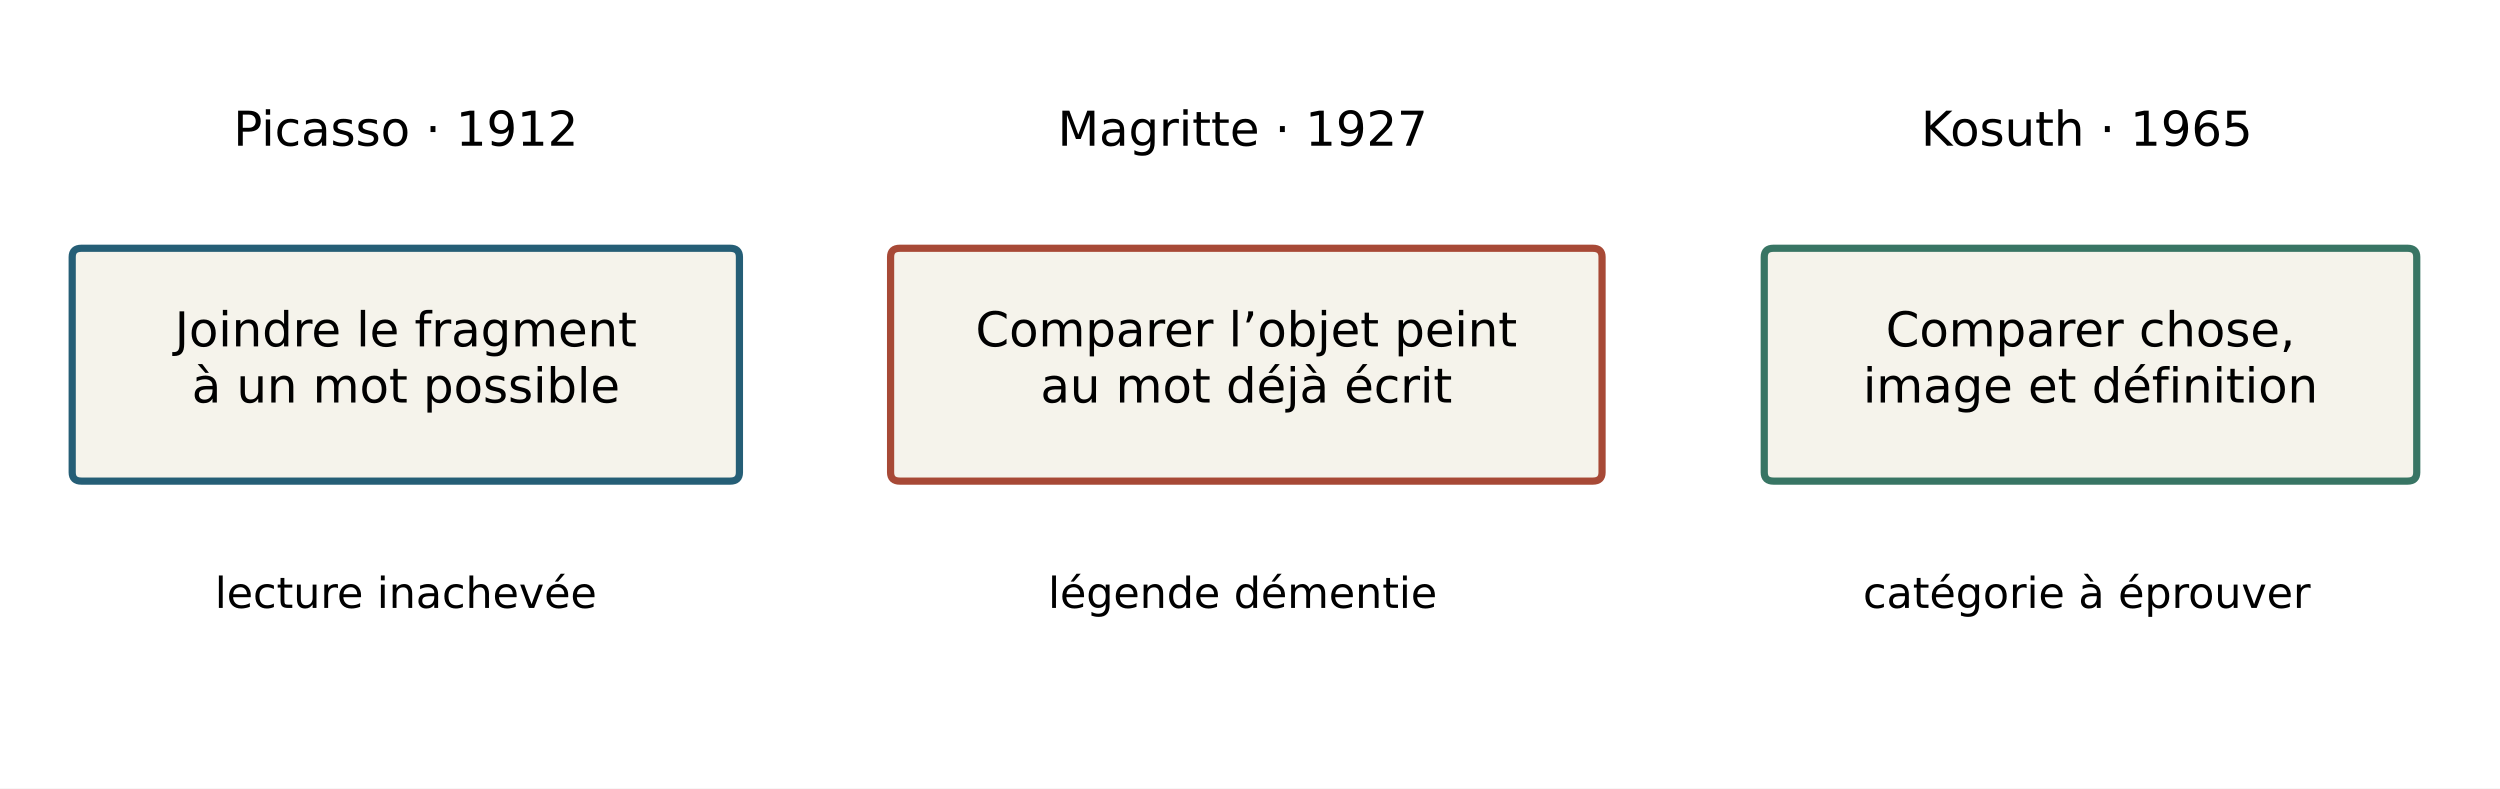
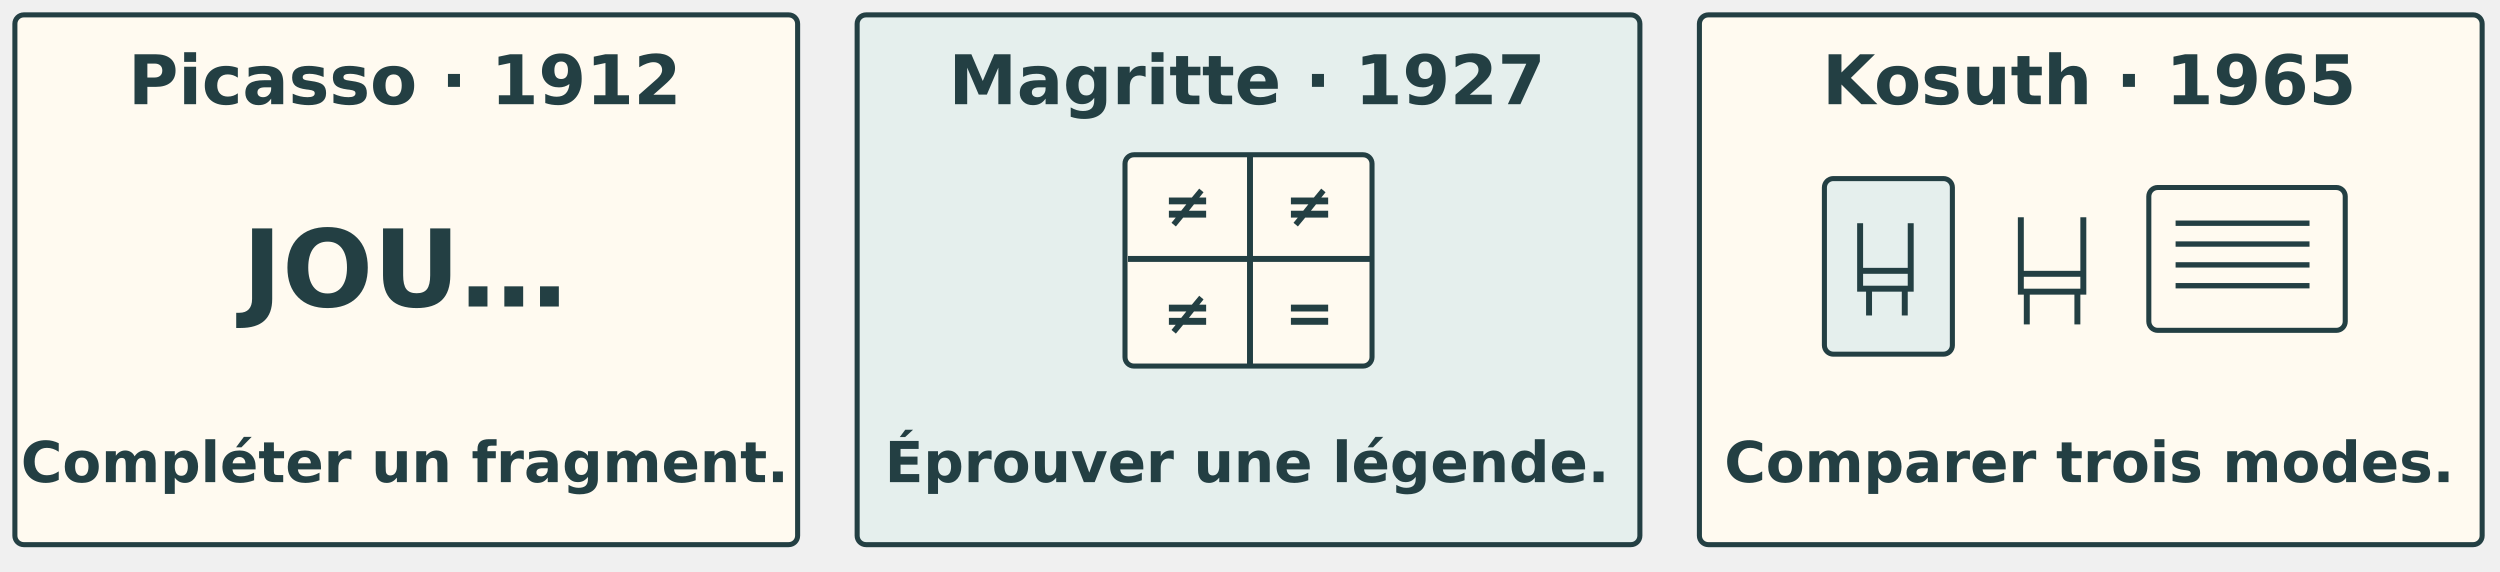
- <svg xmlns="http://www.w3.org/2000/svg" width="468pt" height="147.6pt" viewBox="0 0 468 147.6" version="1.1">
+ <svg xmlns="http://www.w3.org/2000/svg" width="840" height="192" viewBox="0 0 840 192" role="img" aria-labelledby="titre desc">
  <defs>
-     <style type="text/css">*{stroke-linejoin: round; stroke-linecap: butt}</style>
+     <marker id="a" viewBox="0 0 8 8" markerUnits="userSpaceOnUse" markerWidth="10" markerHeight="10" refX="7" refY="4" orient="auto">
+       <path d="M0 0L8 4L0 8Z" fill="#a65639" />
+     </marker>
  </defs>
-   <g id="figure_1">
-     <g id="patch_1">
-       <path d="M 0 147.6 L 468 147.6 L 468 0 L 0 0 z " style="fill: #ffffff" />
-     </g>
-     <g id="axes_1">
-       <g id="patch_2">
-         <path d="M 15.241 90.064 L 136.697 90.064 Q 138.422 90.064 138.422 88.438 L 138.422 48.103 Q 138.422 46.477 136.697 46.477 L 15.241 46.477 Q 13.516 46.477 13.516 48.103 L 13.516 88.438 Q 13.516 90.064 15.241 90.064 z " clip-path="url(#pfb082b355f)" style="fill: #f5f3eb; stroke: #255e76; stroke-width: 1.35; stroke-linejoin: miter" />
-       </g>
-       <g id="patch_3">
-         <path d="M 168.441 90.064 L 298.179 90.064 Q 299.904 90.064 299.904 88.438 L 299.904 48.103 Q 299.904 46.477 298.179 46.477 L 168.441 46.477 Q 166.716 46.477 166.716 48.103 L 166.716 88.438 Q 166.716 90.064 168.441 90.064 z " clip-path="url(#pfb082b355f)" style="fill: #f5f3eb; stroke: #a74936; stroke-width: 1.35; stroke-linejoin: miter" />
-       </g>
-       <g id="patch_4">
-         <path d="M 331.993 90.064 L 450.689 90.064 Q 452.414 90.064 452.414 88.438 L 452.414 48.103 Q 452.414 46.477 450.689 46.477 L 331.993 46.477 Q 330.268 46.477 330.268 48.103 L 330.268 88.438 Q 330.268 90.064 331.993 90.064 z " clip-path="url(#pfb082b355f)" style="fill: #f5f3eb; stroke: #387564; stroke-width: 1.35; stroke-linejoin: miter" />
-       </g>
-       <g id="text_1">
-         <text style="font-size: 9px; font-family: 'DejaVu Sans'" transform="translate(32.71542 64.84812)">Joindre le fragment</text>
-         <text style="font-size: 9px; font-family: 'DejaVu Sans'" transform="translate(35.89144 75.35815)">à un mot possible</text>
-       </g>
-       <g id="text_2">
-         <text style="font-size: 9px; font-family: 'DejaVu Sans'" transform="translate(182.623 64.84812)">Comparer l’objet peint</text>
-         <text style="font-size: 9px; font-family: 'DejaVu Sans'" transform="translate(194.7681 75.35815)">au mot déjà écrit</text>
-       </g>
-       <g id="text_3">
-         <text style="font-size: 9px; font-family: 'DejaVu Sans'" transform="translate(353.0271 64.84812)">Comparer chose,</text>
-         <text style="font-size: 9px; font-family: 'DejaVu Sans'" transform="translate(348.7492 75.35815)">image et définition</text>
-       </g>
-       <g id="text_4">
-         <text style="font-size: 9px; font-family: 'DejaVu Sans'; text-anchor: middle" x="75.969" y="27.285" transform="rotate(-0 75.96886 27.28508)">Picasso · 1912</text>
-       </g>
-       <g id="text_5">
-         <text style="font-size: 9px; font-family: 'DejaVu Sans'; text-anchor: middle" x="232.62" y="27.285" transform="rotate(-0 232.6198 27.28508)">Magritte · 1927</text>
-       </g>
-       <g id="text_6">
-         <text style="font-size: 9px; font-family: 'DejaVu Sans'; text-anchor: middle" x="390.651" y="27.285" transform="rotate(-0 390.651 27.28508)">Kosuth · 1965</text>
-       </g>
-       <g id="text_7">
-         <text style="font-size: 8px; font-family: 'DejaVu Sans'; text-anchor: middle" x="75.969" y="113.809" transform="rotate(-0 75.96886 113.8093)">lecture inachevée</text>
-       </g>
-       <g id="text_8">
-         <text style="font-size: 8px; font-family: 'DejaVu Sans'; text-anchor: middle" x="232.62" y="113.809" transform="rotate(-0 232.6198 113.8093)">légende démentie</text>
-       </g>
-       <g id="text_9">
-         <text style="font-size: 8px; font-family: 'DejaVu Sans'; text-anchor: middle" x="390.651" y="113.809" transform="rotate(-0 390.651 113.8093)">catégorie à éprouver</text>
-       </g>
-     </g>
+   <g font-family="DejaVu Sans, sans-serif">
+     <rect x="5" y="5" width="263" height="178" rx="3" fill="#fffaf0" stroke="#233f43" stroke-width="1.7" />
+     <rect x="288" y="5" width="263" height="178" rx="3" fill="#e5efed" stroke="#233f43" stroke-width="1.7" />
+     <rect x="571" y="5" width="263" height="178" rx="3" fill="#fffaf0" stroke="#233f43" stroke-width="1.7" />
+     <text x="136" y="35" text-anchor="middle" fill="#233f43" font-size="23" font-weight="700">Picasso · 1912</text>
+     <text x="419" y="35" text-anchor="middle" fill="#233f43" font-size="23" font-weight="700">Magritte · 1927</text>
+     <text x="702" y="35" text-anchor="middle" fill="#233f43" font-size="23" font-weight="700">Kosuth · 1965</text>
+     <text x="136" y="103" text-anchor="middle" fill="#233f43" font-size="36" font-weight="700">JOU…</text>
+     <rect x="378" y="52" width="83" height="71" rx="3" fill="#fffaf0" stroke="#233f43" stroke-width="1.7" />
+     <path d="M420 52 V123 M379 87 H461" fill="none" stroke="#233f43" stroke-width="2" />
+     <text x="399" y="76" text-anchor="middle" fill="#233f43" font-size="20" font-weight="700">≠</text>
+     <text x="440" y="76" text-anchor="middle" fill="#233f43" font-size="20" font-weight="700">≠</text>
+     <text x="399" y="112" text-anchor="middle" fill="#233f43" font-size="20" font-weight="700">≠</text>
+     <text x="440" y="112" text-anchor="middle" fill="#233f43" font-size="20" font-weight="700">=</text>
+     <rect x="613" y="60" width="43" height="59" rx="3" fill="#e5efed" stroke="#233f43" stroke-width="1.7" />
+     <path d="M625 75 v22 h17 v-22 M625 91 h17 M628 98 v8 M640 98 v8" fill="none" stroke="#233f43" stroke-width="2" />
+     <path d="M679 73 v25 h21 v-25 M679 92 h21 M681 98 v11 M698 98 v11" fill="none" stroke="#233f43" stroke-width="2" />
+     <rect x="722" y="63" width="66" height="48" rx="3" fill="#fffaf0" stroke="#233f43" stroke-width="1.7" />
+     <path d="M731 75 h45" fill="none" stroke="#233f43" stroke-width="1.8" />
+     <path d="M731 82 h45" fill="none" stroke="#233f43" stroke-width="1.8" />
+     <path d="M731 89 h45" fill="none" stroke="#233f43" stroke-width="1.8" />
+     <path d="M731 96 h45" fill="none" stroke="#233f43" stroke-width="1.8" />
+     <text x="136" y="162" text-anchor="middle" fill="#233f43" font-size="19" font-weight="700">Compléter un fragment.</text>
+     <text x="419" y="162" text-anchor="middle" fill="#233f43" font-size="19" font-weight="700">Éprouver une légende.</text>
+     <text x="702" y="162" text-anchor="middle" fill="#233f43" font-size="19" font-weight="700">Comparer trois modes.</text>
  </g>
-   <defs>
-     <clipPath id="pfb082b355f">
-       <rect x="9.72" y="9.72" width="448.56" height="128.16" />
-     </clipPath>
-   </defs>
</svg>
